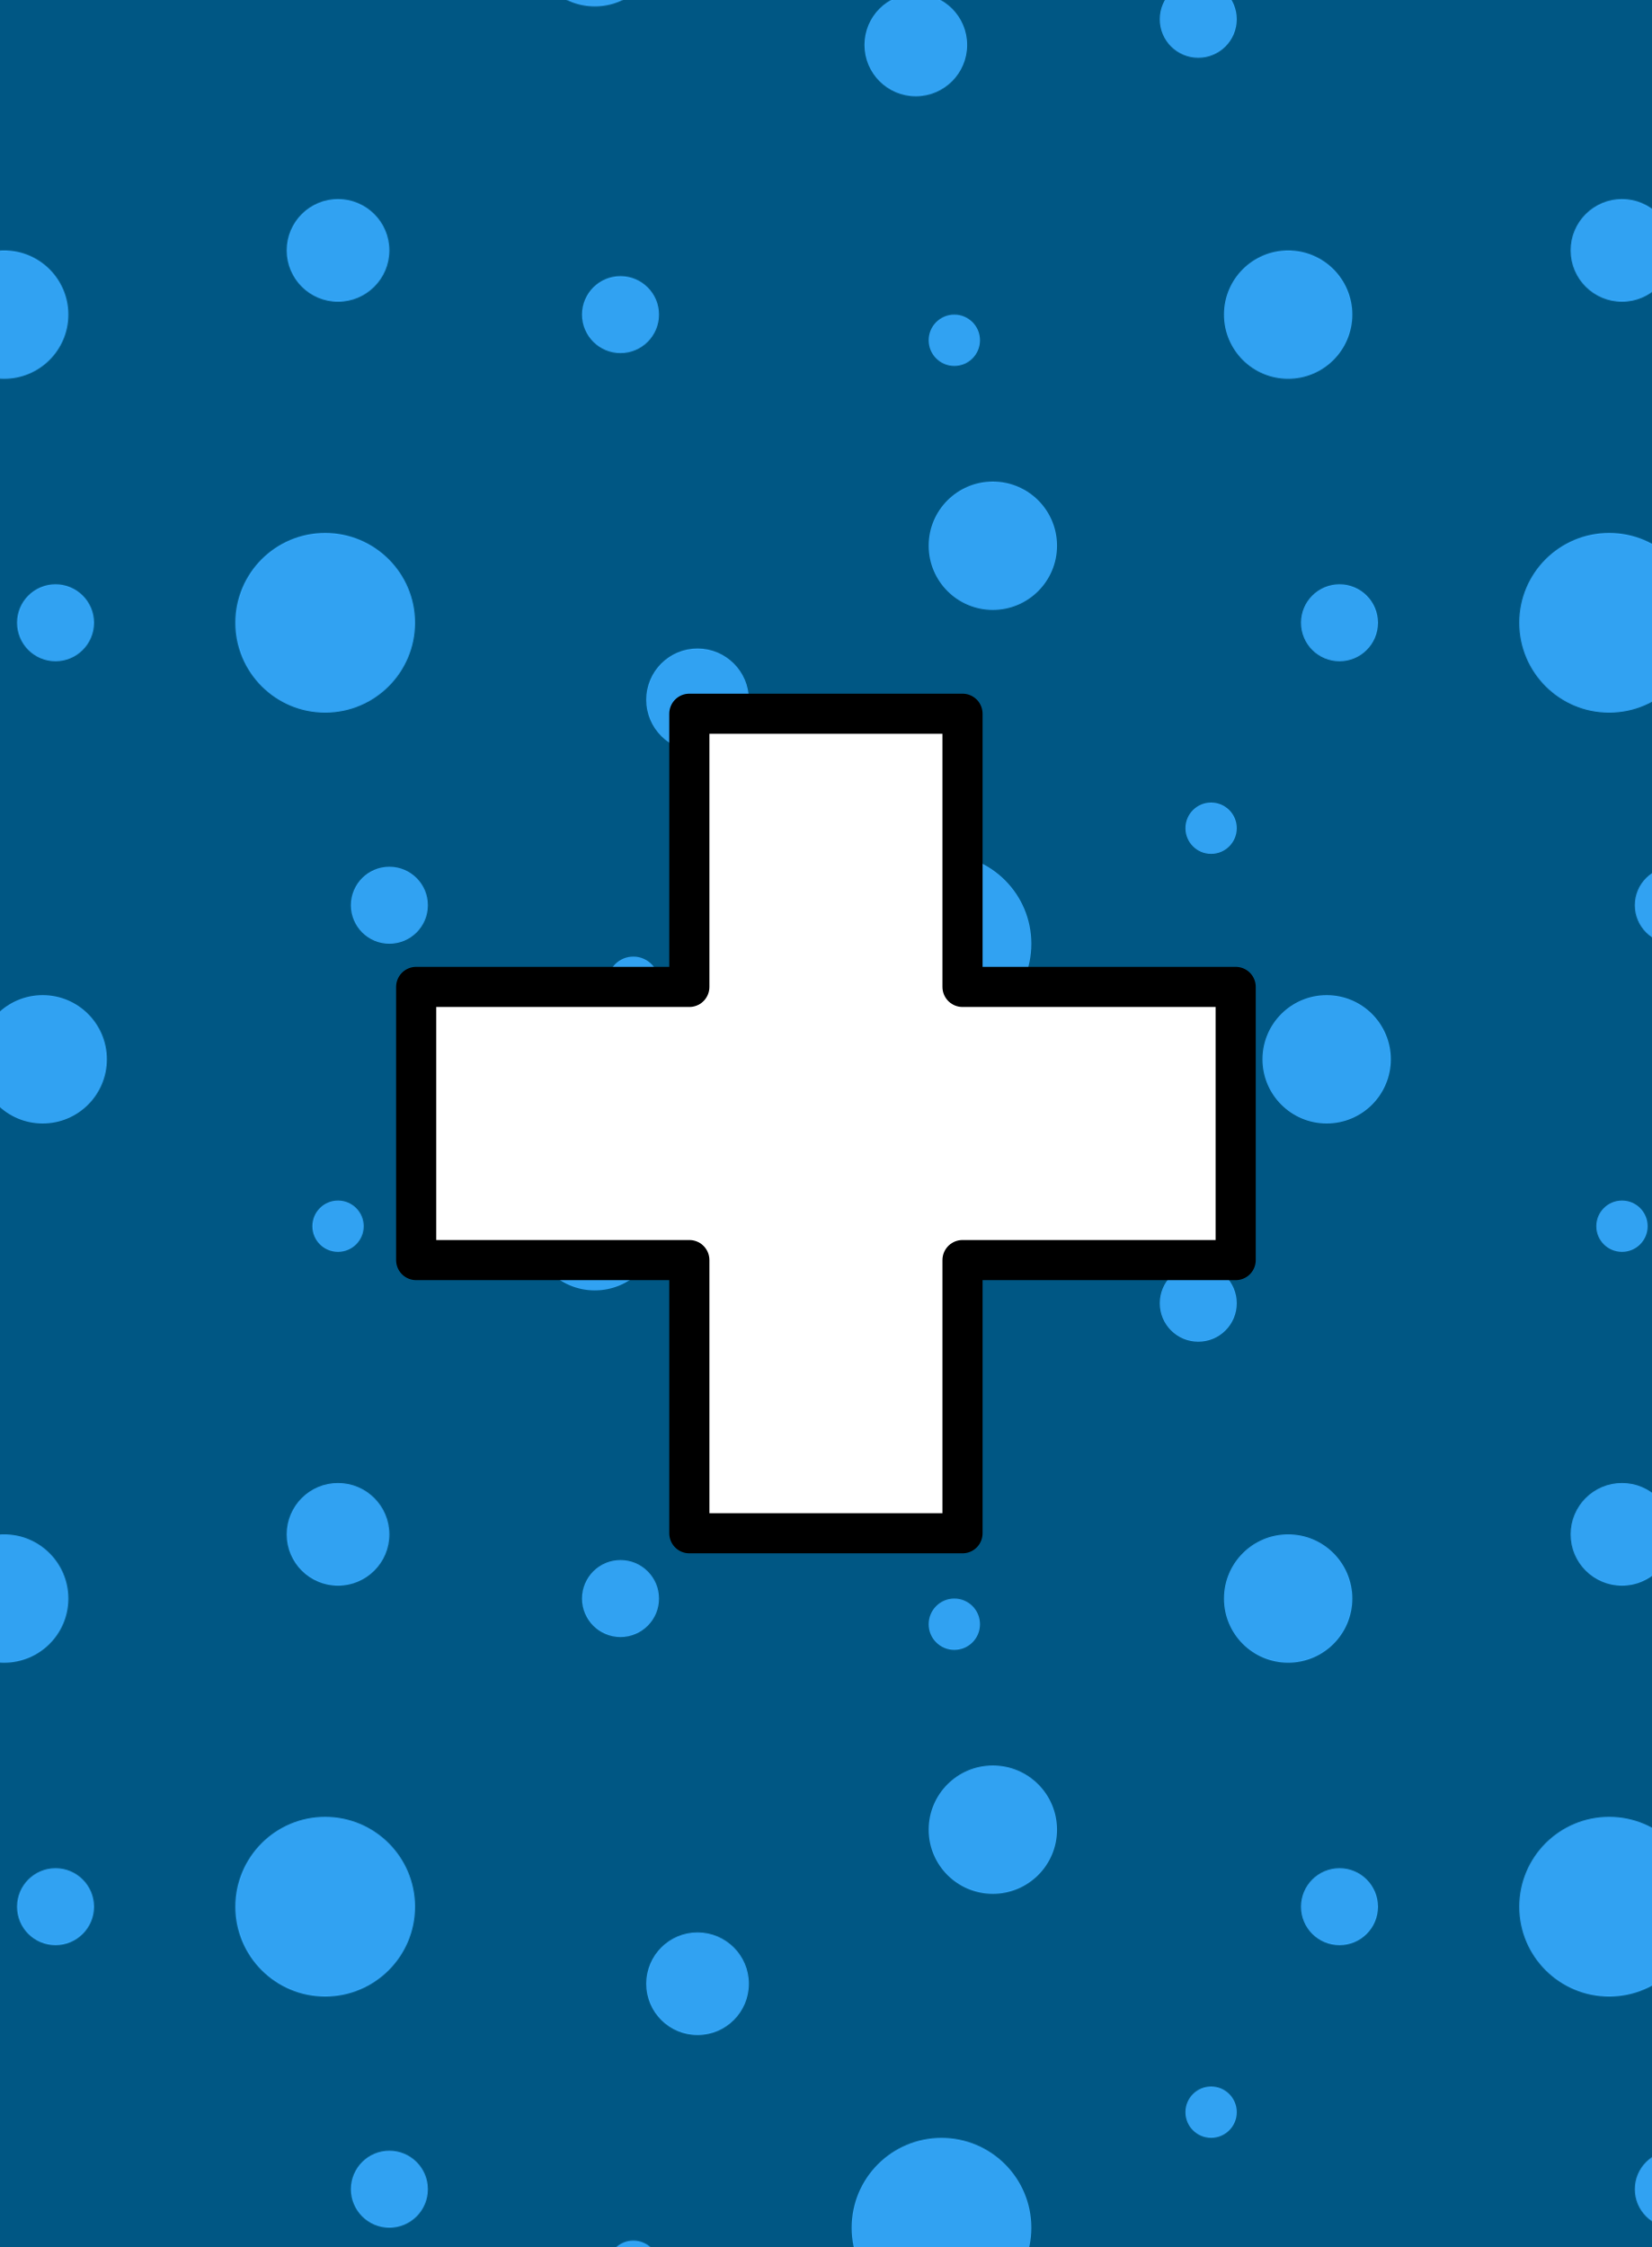
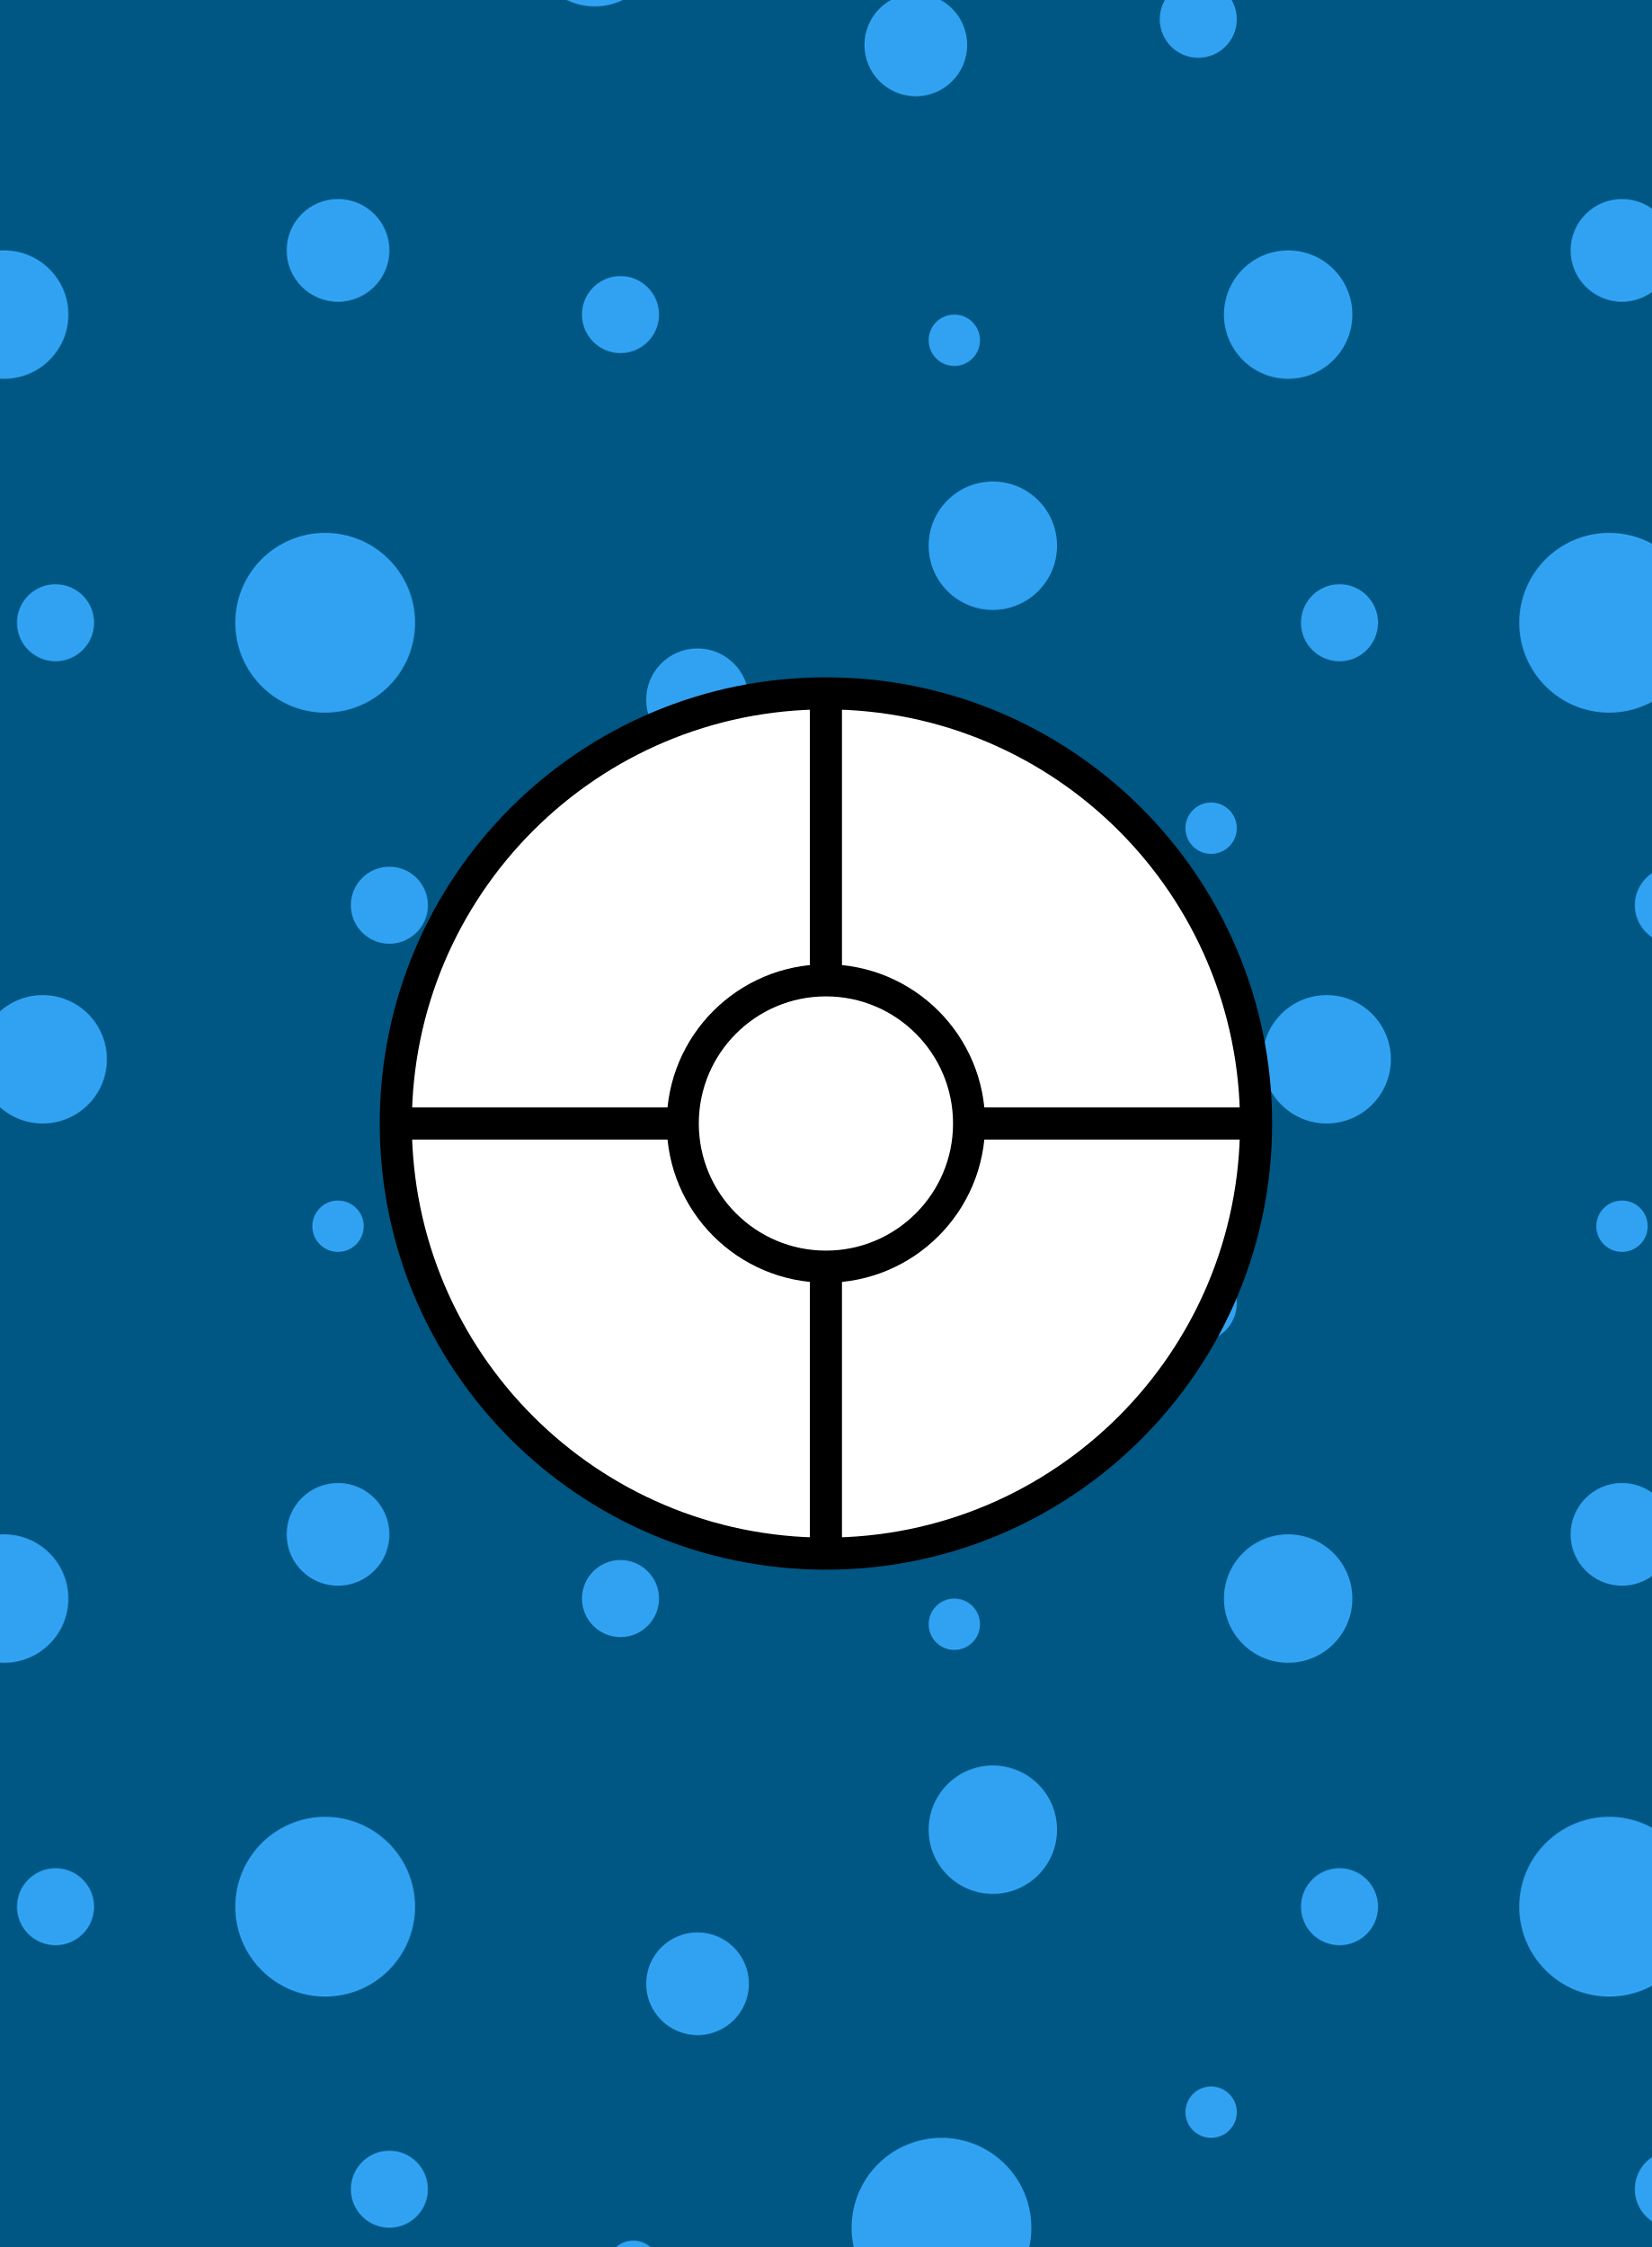
- <svg xmlns="http://www.w3.org/2000/svg" width="816px" height="1110px" viewBox="-2.5 -7.5 25 35" version="1.1">
+ <svg xmlns="http://www.w3.org/2000/svg" width="408px" height="555px" viewBox="-2.5 -7.5 25 35" version="1.1">
  <defs>
    <pattern id="pattern" x="0" y="0" width="100" height="100" patternUnits="userSpaceOnUse" patternTransform="scale(0.2 0.2)">
      <g id="Page-1" stroke="none" stroke-width="1" fill="none" fill-rule="evenodd">
        <g id="bubbles" fill="#31a2f2">
          <path d="M11,18 C14.866,18 18,14.866 18,11 C18,7.134 14.866,4 11,4 C7.134,4 4,7.134 4,11 C4,14.866 7.134,18 11,18 Z M59,43 C62.866,43 66,39.866 66,36 C66,32.134 62.866,29 59,29 C55.134,29 52,32.134 52,36 C52,39.866 55.134,43 59,43 Z M16,36 C17.657,36 19,34.657 19,33 C19,31.343 17.657,30 16,30 C14.343,30 13,31.343 13,33 C13,34.657 14.343,36 16,36 Z M79,67 C80.657,67 82,65.657 82,64 C82,62.343 80.657,61 79,61 C77.343,61 76,62.343 76,64 C76,65.657 77.343,67 79,67 Z M34,90 C35.657,90 37,88.657 37,87 C37,85.343 35.657,84 34,84 C32.343,84 31,85.343 31,87 C31,88.657 32.343,90 34,90 Z M90,14 C91.657,14 93,12.657 93,11 C93,9.343 91.657,8 90,8 C88.343,8 87,9.343 87,11 C87,12.657 88.343,14 90,14 Z M12,86 C14.209,86 16,84.209 16,82 C16,79.791 14.209,78 12,78 C9.791,78 8,79.791 8,82 C8,84.209 9.791,86 12,86 Z M40,21 C42.209,21 44,19.209 44,17 C44,14.791 42.209,13 40,13 C37.791,13 36,14.791 36,17 C36,19.209 37.791,21 40,21 Z M63,10 C65.761,10 68,7.761 68,5 C68,2.239 65.761,0 63,0 C60.239,0 58,2.239 58,5 C58,7.761 60.239,10 63,10 Z M57,70 C59.209,70 61,68.209 61,66 C61,63.791 59.209,62 57,62 C54.791,62 53,63.791 53,66 C53,68.209 54.791,70 57,70 Z M86,92 C88.761,92 91,89.761 91,87 C91,84.239 88.761,82 86,82 C83.239,82 81,84.239 81,87 C81,89.761 83.239,92 86,92 Z M32,63 C34.761,63 37,60.761 37,58 C37,55.239 34.761,53 32,53 C29.239,53 27,55.239 27,58 C27,60.761 29.239,63 32,63 Z M89,50 C91.761,50 94,47.761 94,45 C94,42.239 91.761,40 89,40 C86.239,40 84,42.239 84,45 C84,47.761 86.239,50 89,50 Z M80,29 C81.105,29 82,28.105 82,27 C82,25.895 81.105,25 80,25 C78.895,25 78,25.895 78,27 C78,28.105 78.895,29 80,29 Z M60,91 C61.105,91 62,90.105 62,89 C62,87.895 61.105,87 60,87 C58.895,87 58,87.895 58,89 C58,90.105 58.895,91 60,91 Z M35,41 C36.105,41 37,40.105 37,39 C37,37.895 36.105,37 35,37 C33.895,37 33,37.895 33,39 C33,40.105 33.895,41 35,41 Z M12,60 C13.105,60 14,59.105 14,58 C14,56.895 13.105,56 12,56 C10.895,56 10,56.895 10,58 C10,59.105 10.895,60 12,60 Z" id="Combined-Shape" />
        </g>
      </g>
    </pattern>
  </defs>
  <rect x="-3.5" y="-8.5" width="27" height="37" stroke="none" style="fill: #005784" />
  <rect x="-3.5" y="-8.5" width="27" height="37" stroke="none" stroke-width="5px" fill="url(#pattern)" />
  <g transform="translate(-2.5,-2.5)">
    <g transform="scale(1.25,1.25)">
-       <path stroke-linejoin="round" stroke-width="0.5" fill="white" stroke="black" d="M 8.298 8.298 L 8.298 4.894 L 11.702 4.894 L 11.702 8.298 L 15.106 8.298 L 15.106 11.702 L 11.702 11.702 L 11.702 15.106 L 8.298 15.106 L 8.298 11.702 L 4.894 11.702 L 4.894 8.298 Z  " />
+       <g transform="scale(0.8,.8)" stroke-miterlimit="10" stroke-linejoin="round" stroke-width="0.5" fill="white" stroke="black">
+         <circle class="cls-2" cx="12.5" cy="12.5" r="6.7" />
+         <line class="cls-2" x1="12.5" y1="5.8" x2="12.5" y2="19.2" />
+         <line class="cls-2" x1="5.8" y1="12.5" x2="19.2" y2="12.5" />
+         <circle class="cls-2" cx="12.5" cy="12.5" r="2.23" />
+       </g>
    </g>
  </g>
</svg>
